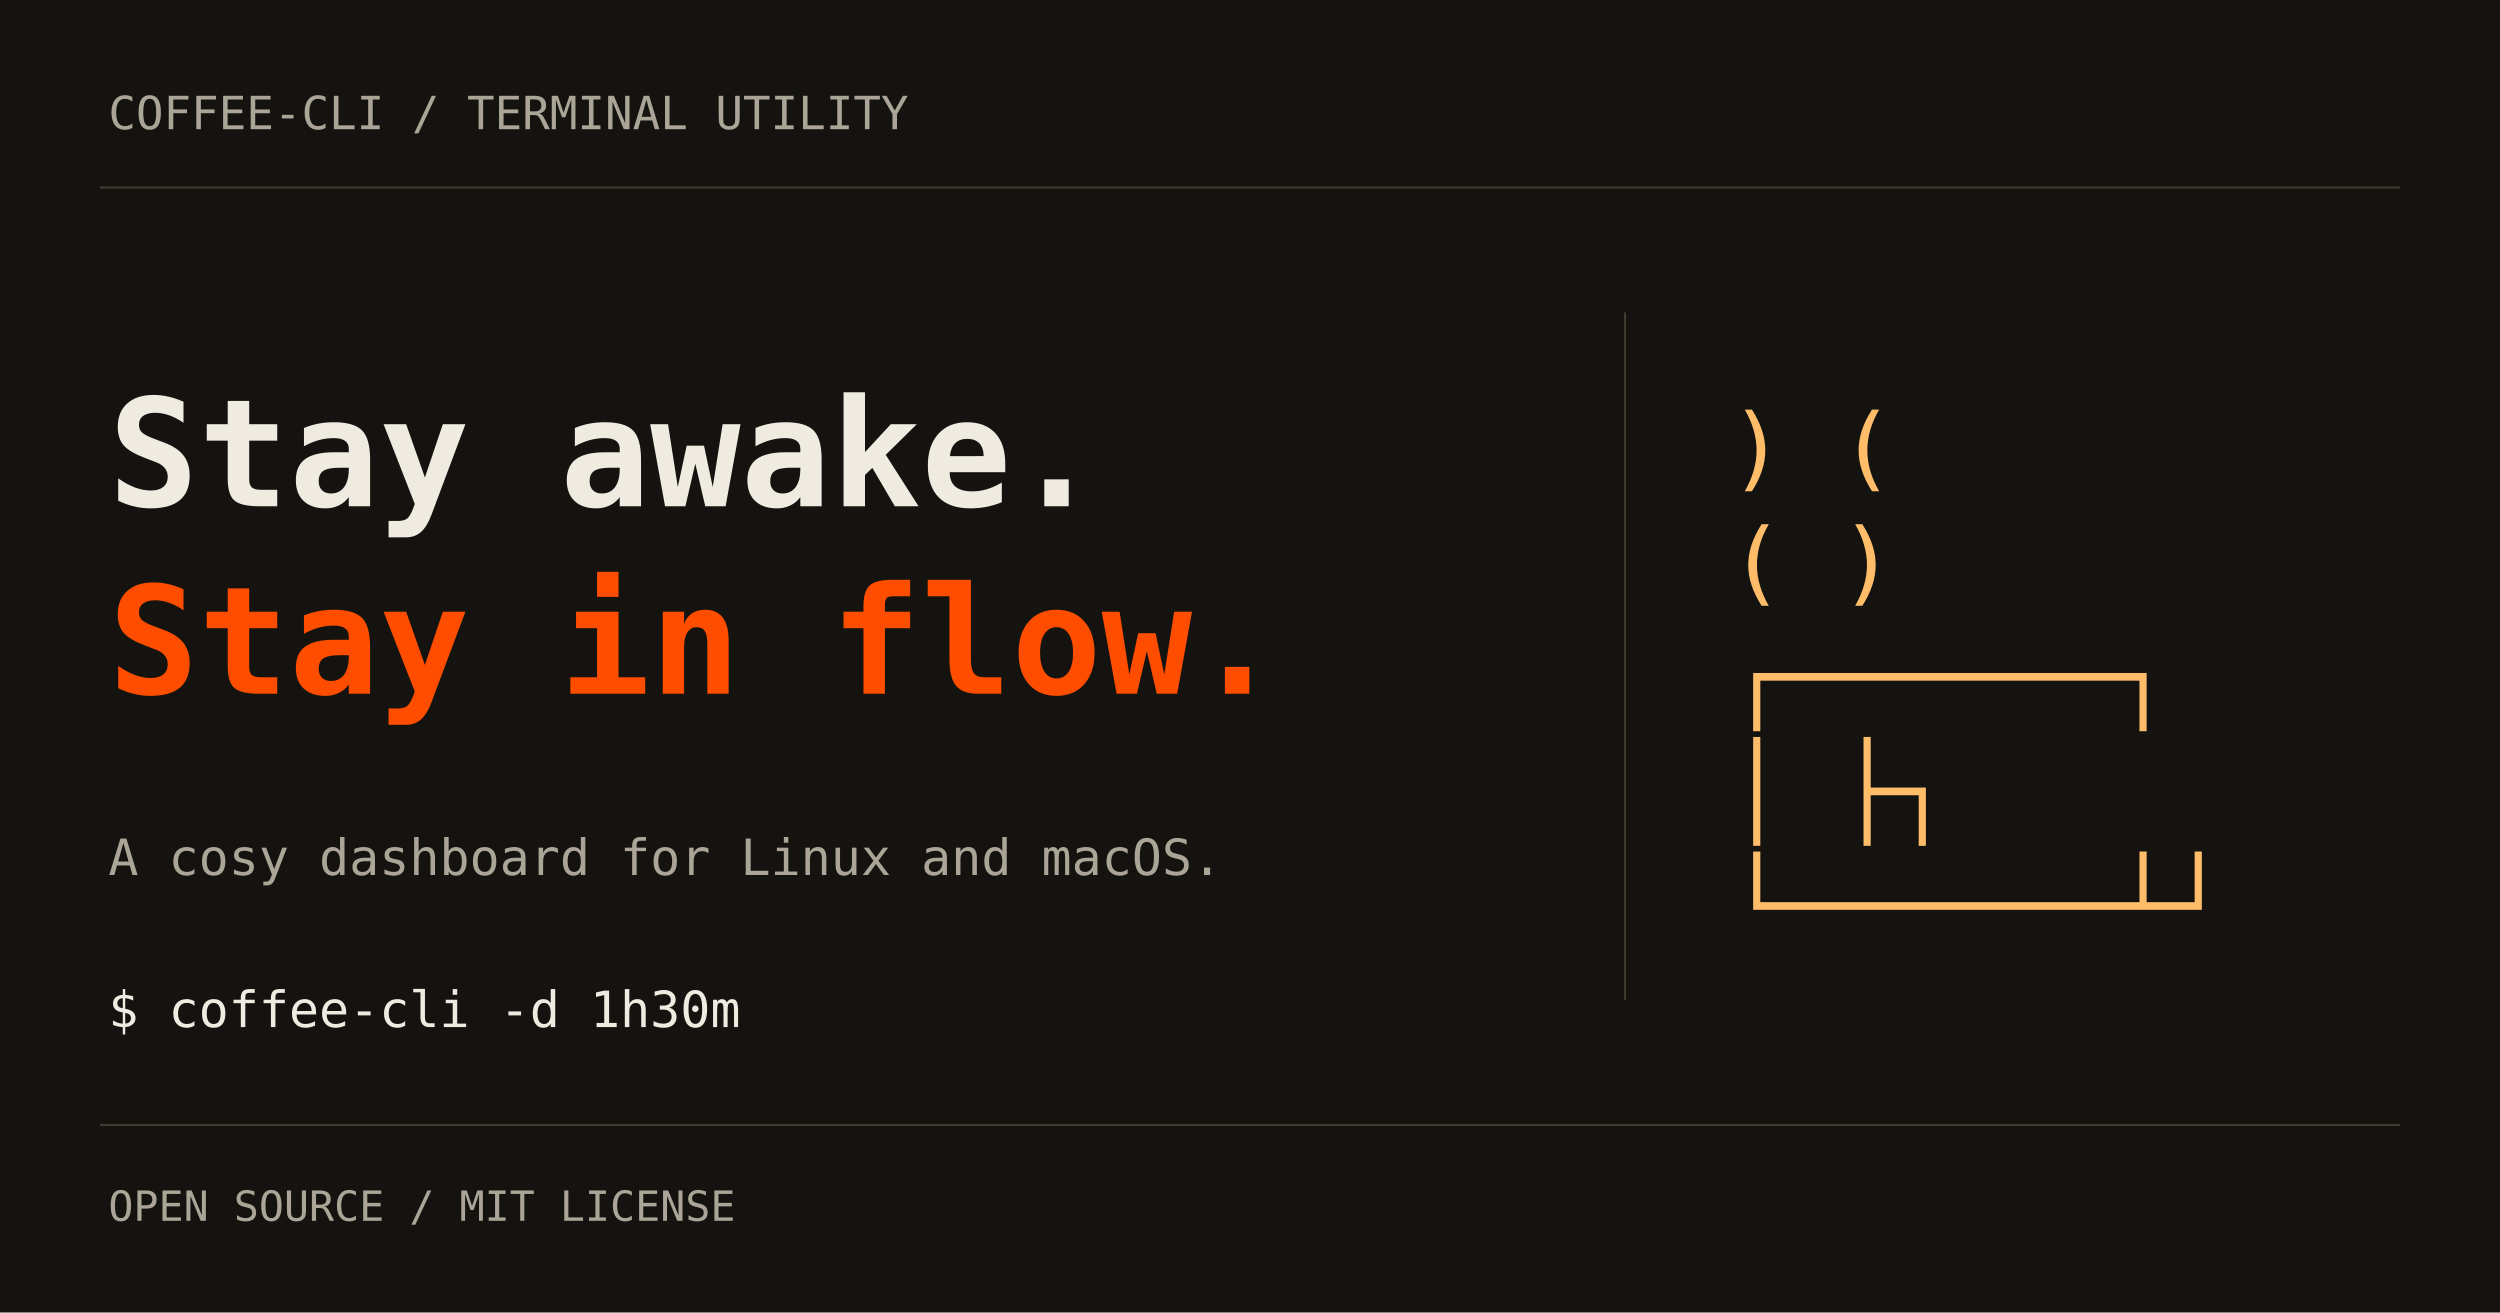
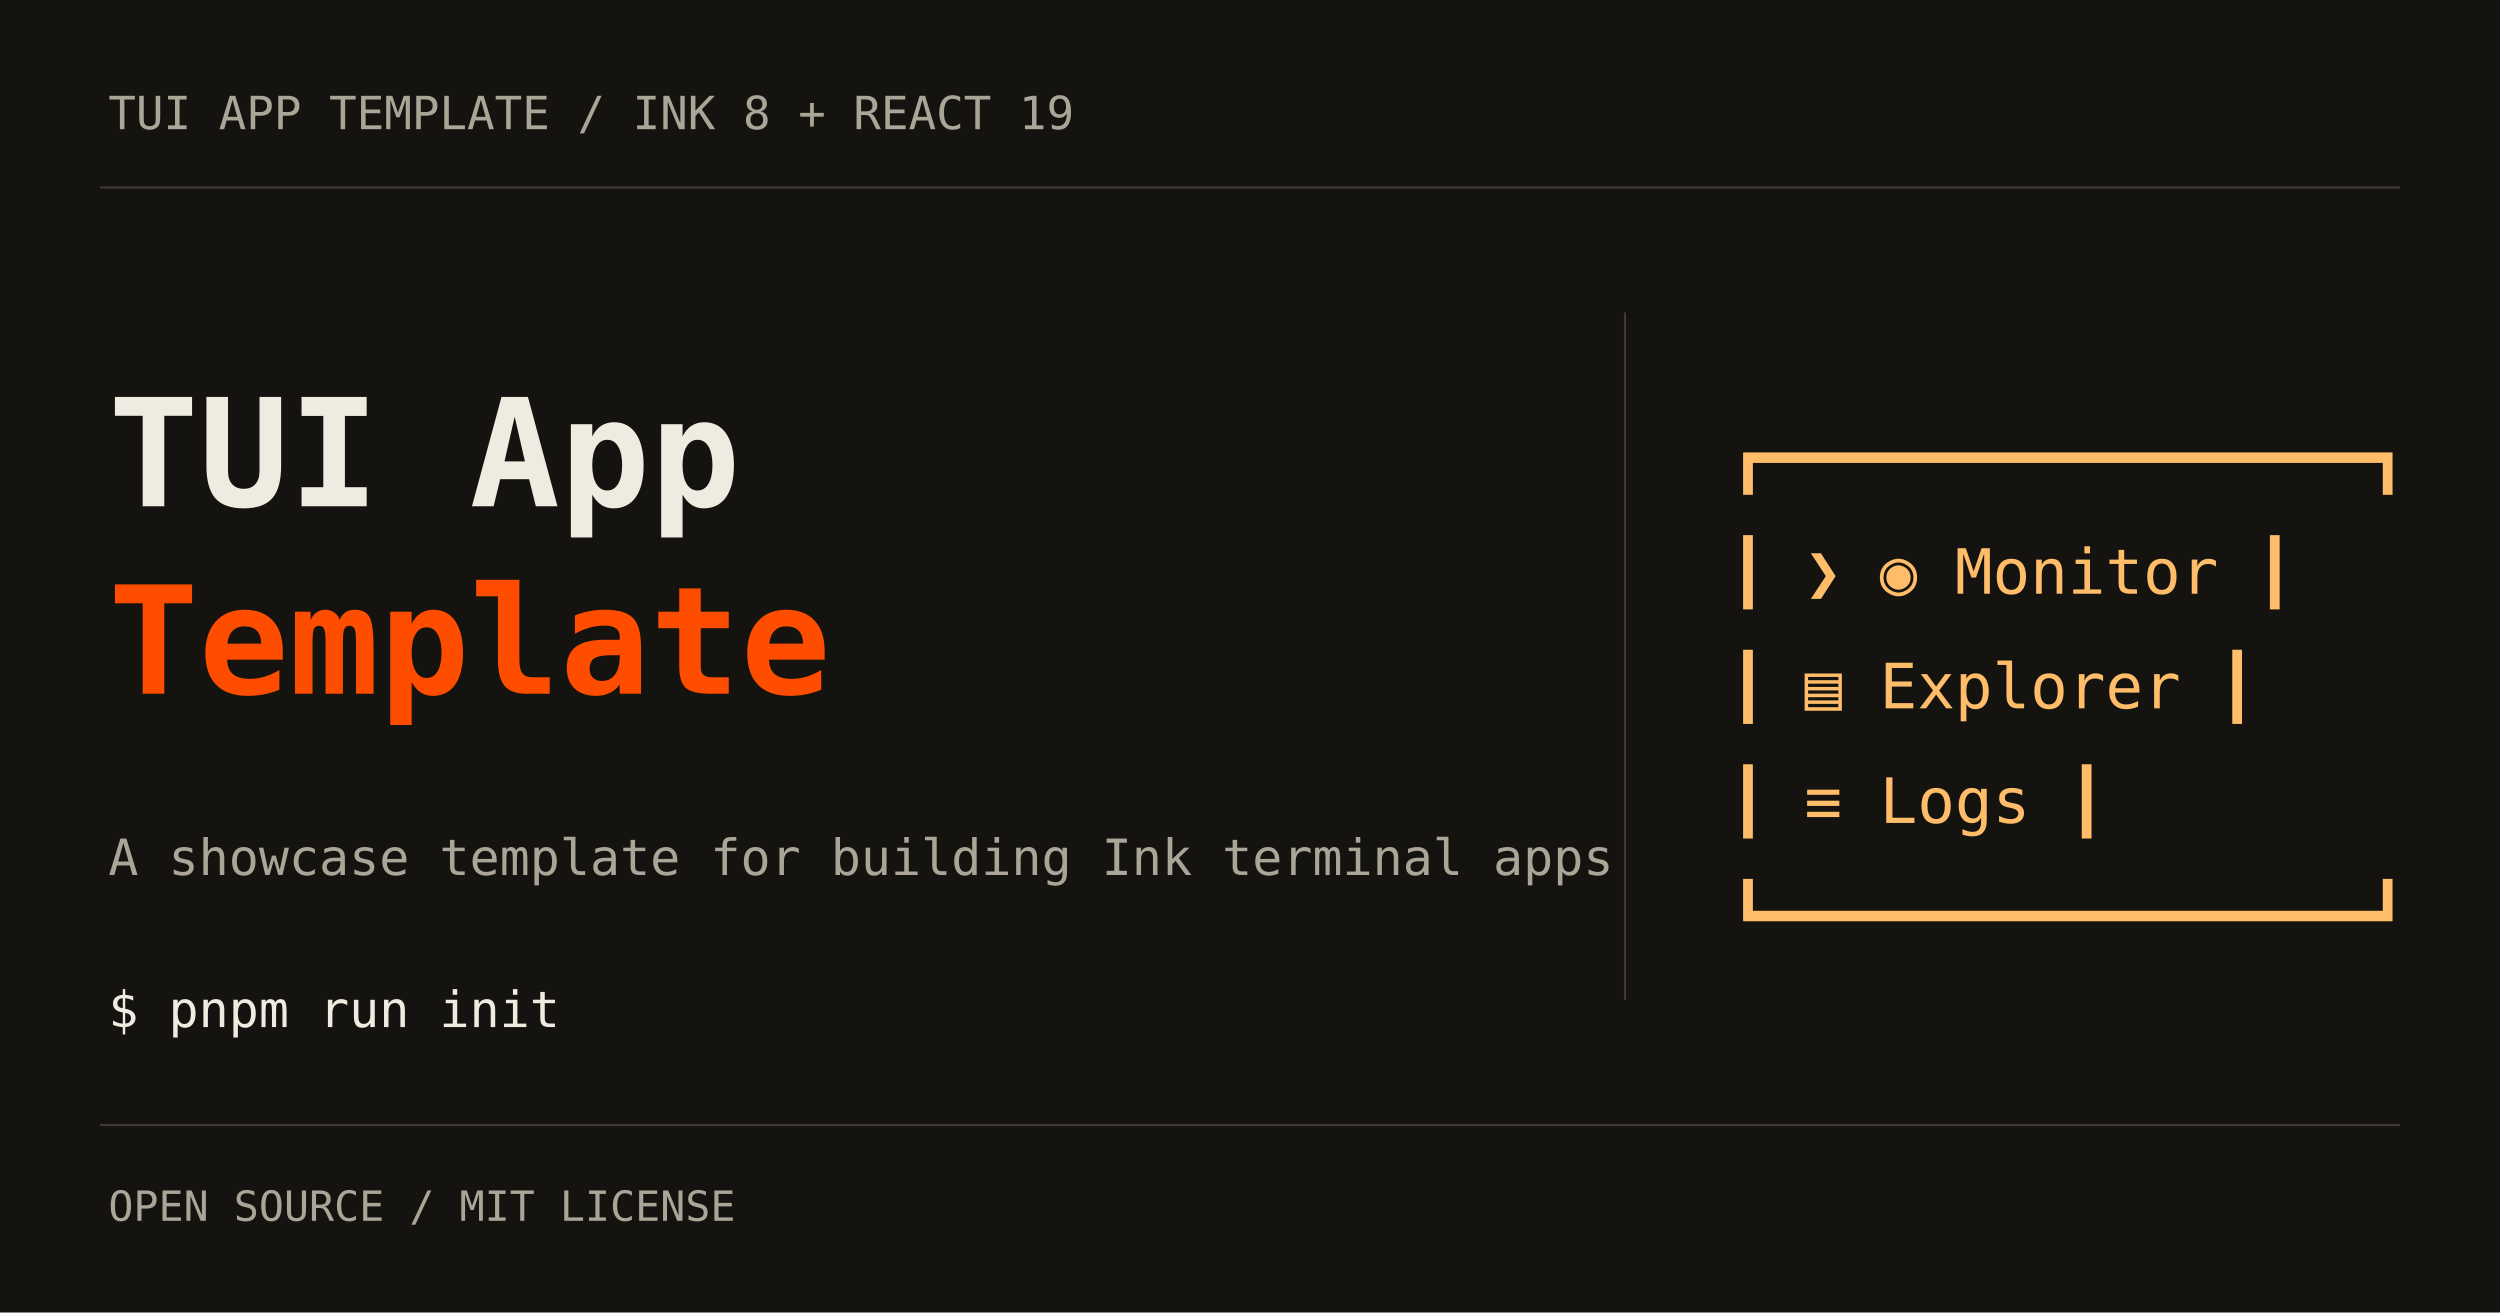
<svg xmlns="http://www.w3.org/2000/svg" width="1200" height="630" viewBox="0 0 1200 630">
  <rect width="1200" height="630" fill="#141310" />
  <path d="M48 90H1152M48 540H1152M780 150V480" stroke="#3f3b31" />
  <g font-family="DejaVu Sans Mono,monospace">
-     <text x="52" y="62" font-size="22" fill="#aaa596">COFFEE-CLI / TERMINAL UTILITY</text>
-     <text x="52" y="243" font-size="72" font-weight="bold" fill="#efebe0">Stay awake.</text>
-     <text x="52" y="333" font-size="72" font-weight="bold" fill="#ff4d00">Stay in flow.</text>
-     <text x="52" y="420" font-size="24" fill="#aaa596">A cosy dashboard for Linux and macOS.</text>
-     <text x="52" y="493" font-size="24" fill="#efebe0">$ coffee-cli -d 1h30m</text>
-     <text x="830" y="230" font-size="44" fill="#ffbd69">  ) (</text>
-     <text x="830" y="285" font-size="44" fill="#ffbd69"> (   )</text>
-     <text x="830" y="340" font-size="44" fill="#ffbd69">┌──────┐</text>
-     <text x="830" y="395" font-size="44" fill="#ffbd69">│      ├┐</text>
-     <text x="830" y="450" font-size="44" fill="#ffbd69">└──────┴┘</text>
+     <text x="52" y="62" font-size="22" fill="#aaa596">TUI APP TEMPLATE / INK 8 + REACT 19</text>
+     <text x="52" y="243" font-size="72" font-weight="bold" fill="#efebe0">TUI App</text>
+     <text x="52" y="333" font-size="72" font-weight="bold" fill="#ff4d00">Template</text>
+     <text x="52" y="420" font-size="24" fill="#aaa596">A showcase template for building Ink terminal apps</text>
+     <text x="52" y="493" font-size="24" fill="#efebe0">$ pnpm run init</text>
+     <text x="830" y="230" font-size="30" fill="#ffbd69">┏━━━━━━━━━━━━━━━━┓</text>
+     <text x="830" y="285" font-size="30" fill="#ffbd69">┃ ❯ ◉ Monitor   ┃</text>
+     <text x="830" y="340" font-size="30" fill="#ffbd69">┃   ▤ Explorer  ┃</text>
+     <text x="830" y="395" font-size="30" fill="#ffbd69">┃   ≡ Logs      ┃</text>
+     <text x="830" y="450" font-size="30" fill="#ffbd69">┗━━━━━━━━━━━━━━━━┛</text>
    <text x="52" y="586" font-size="20" fill="#aaa596">OPEN SOURCE / MIT LICENSE</text>
  </g>
</svg>
